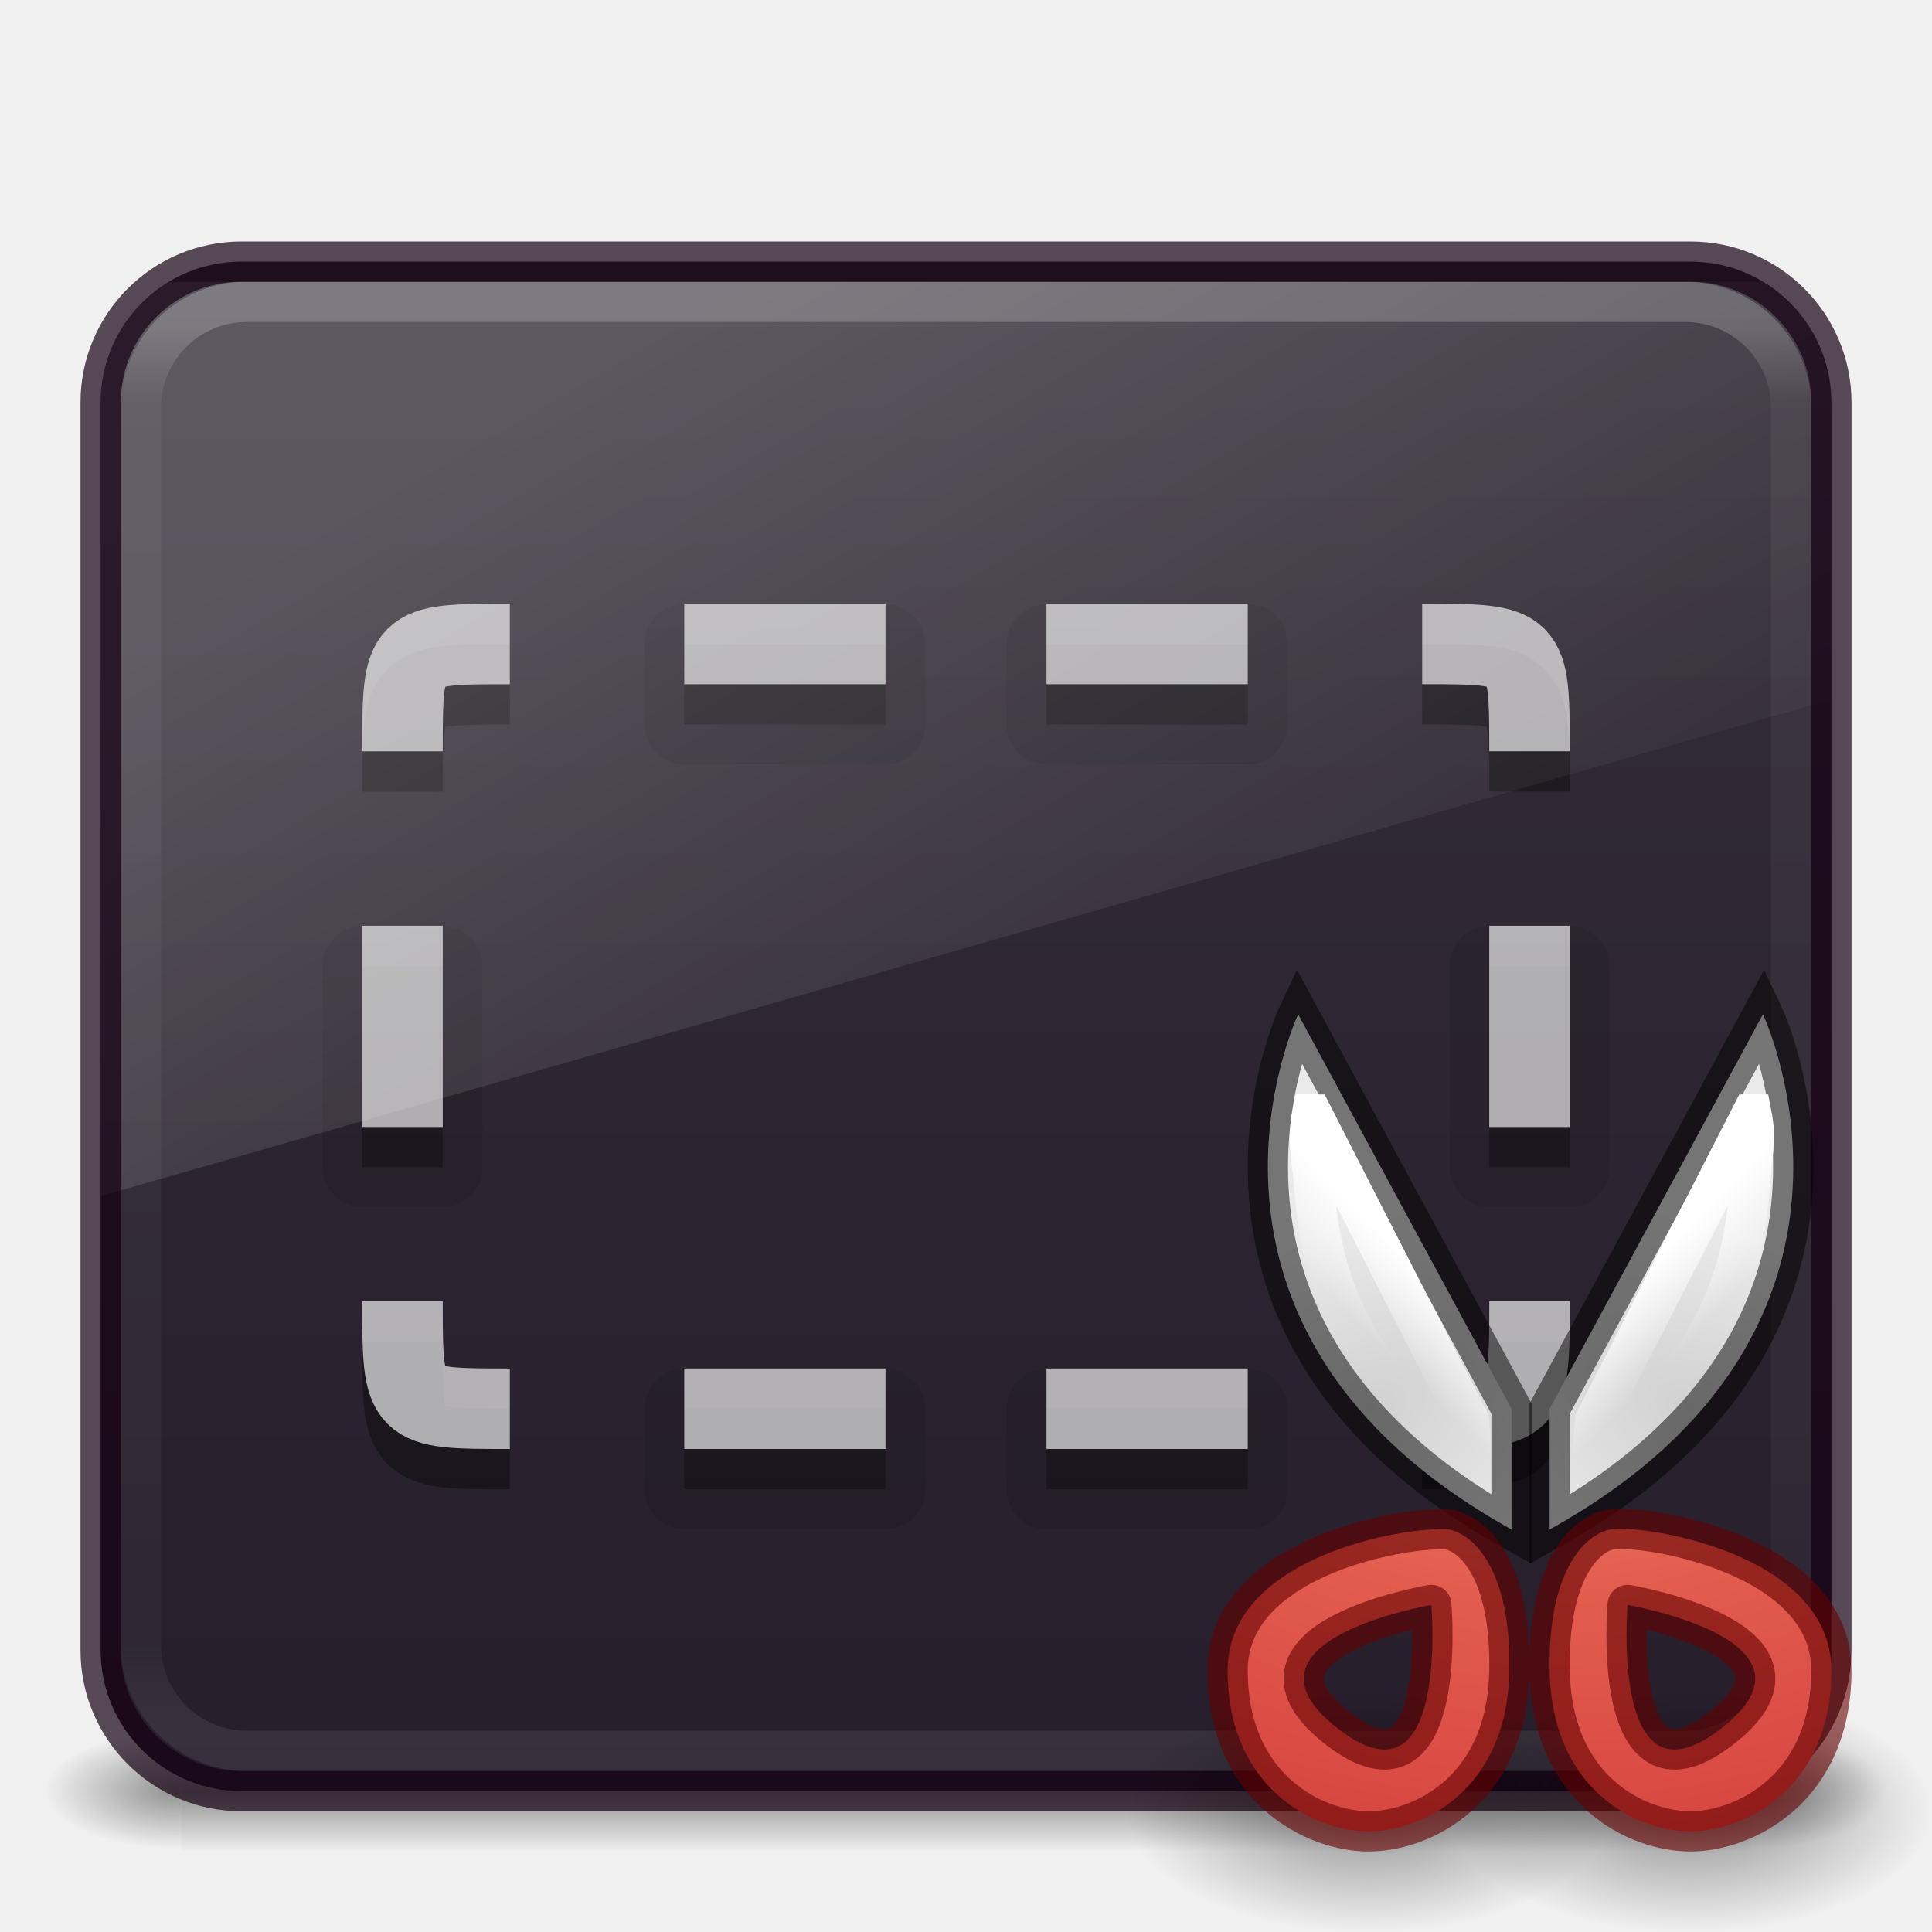
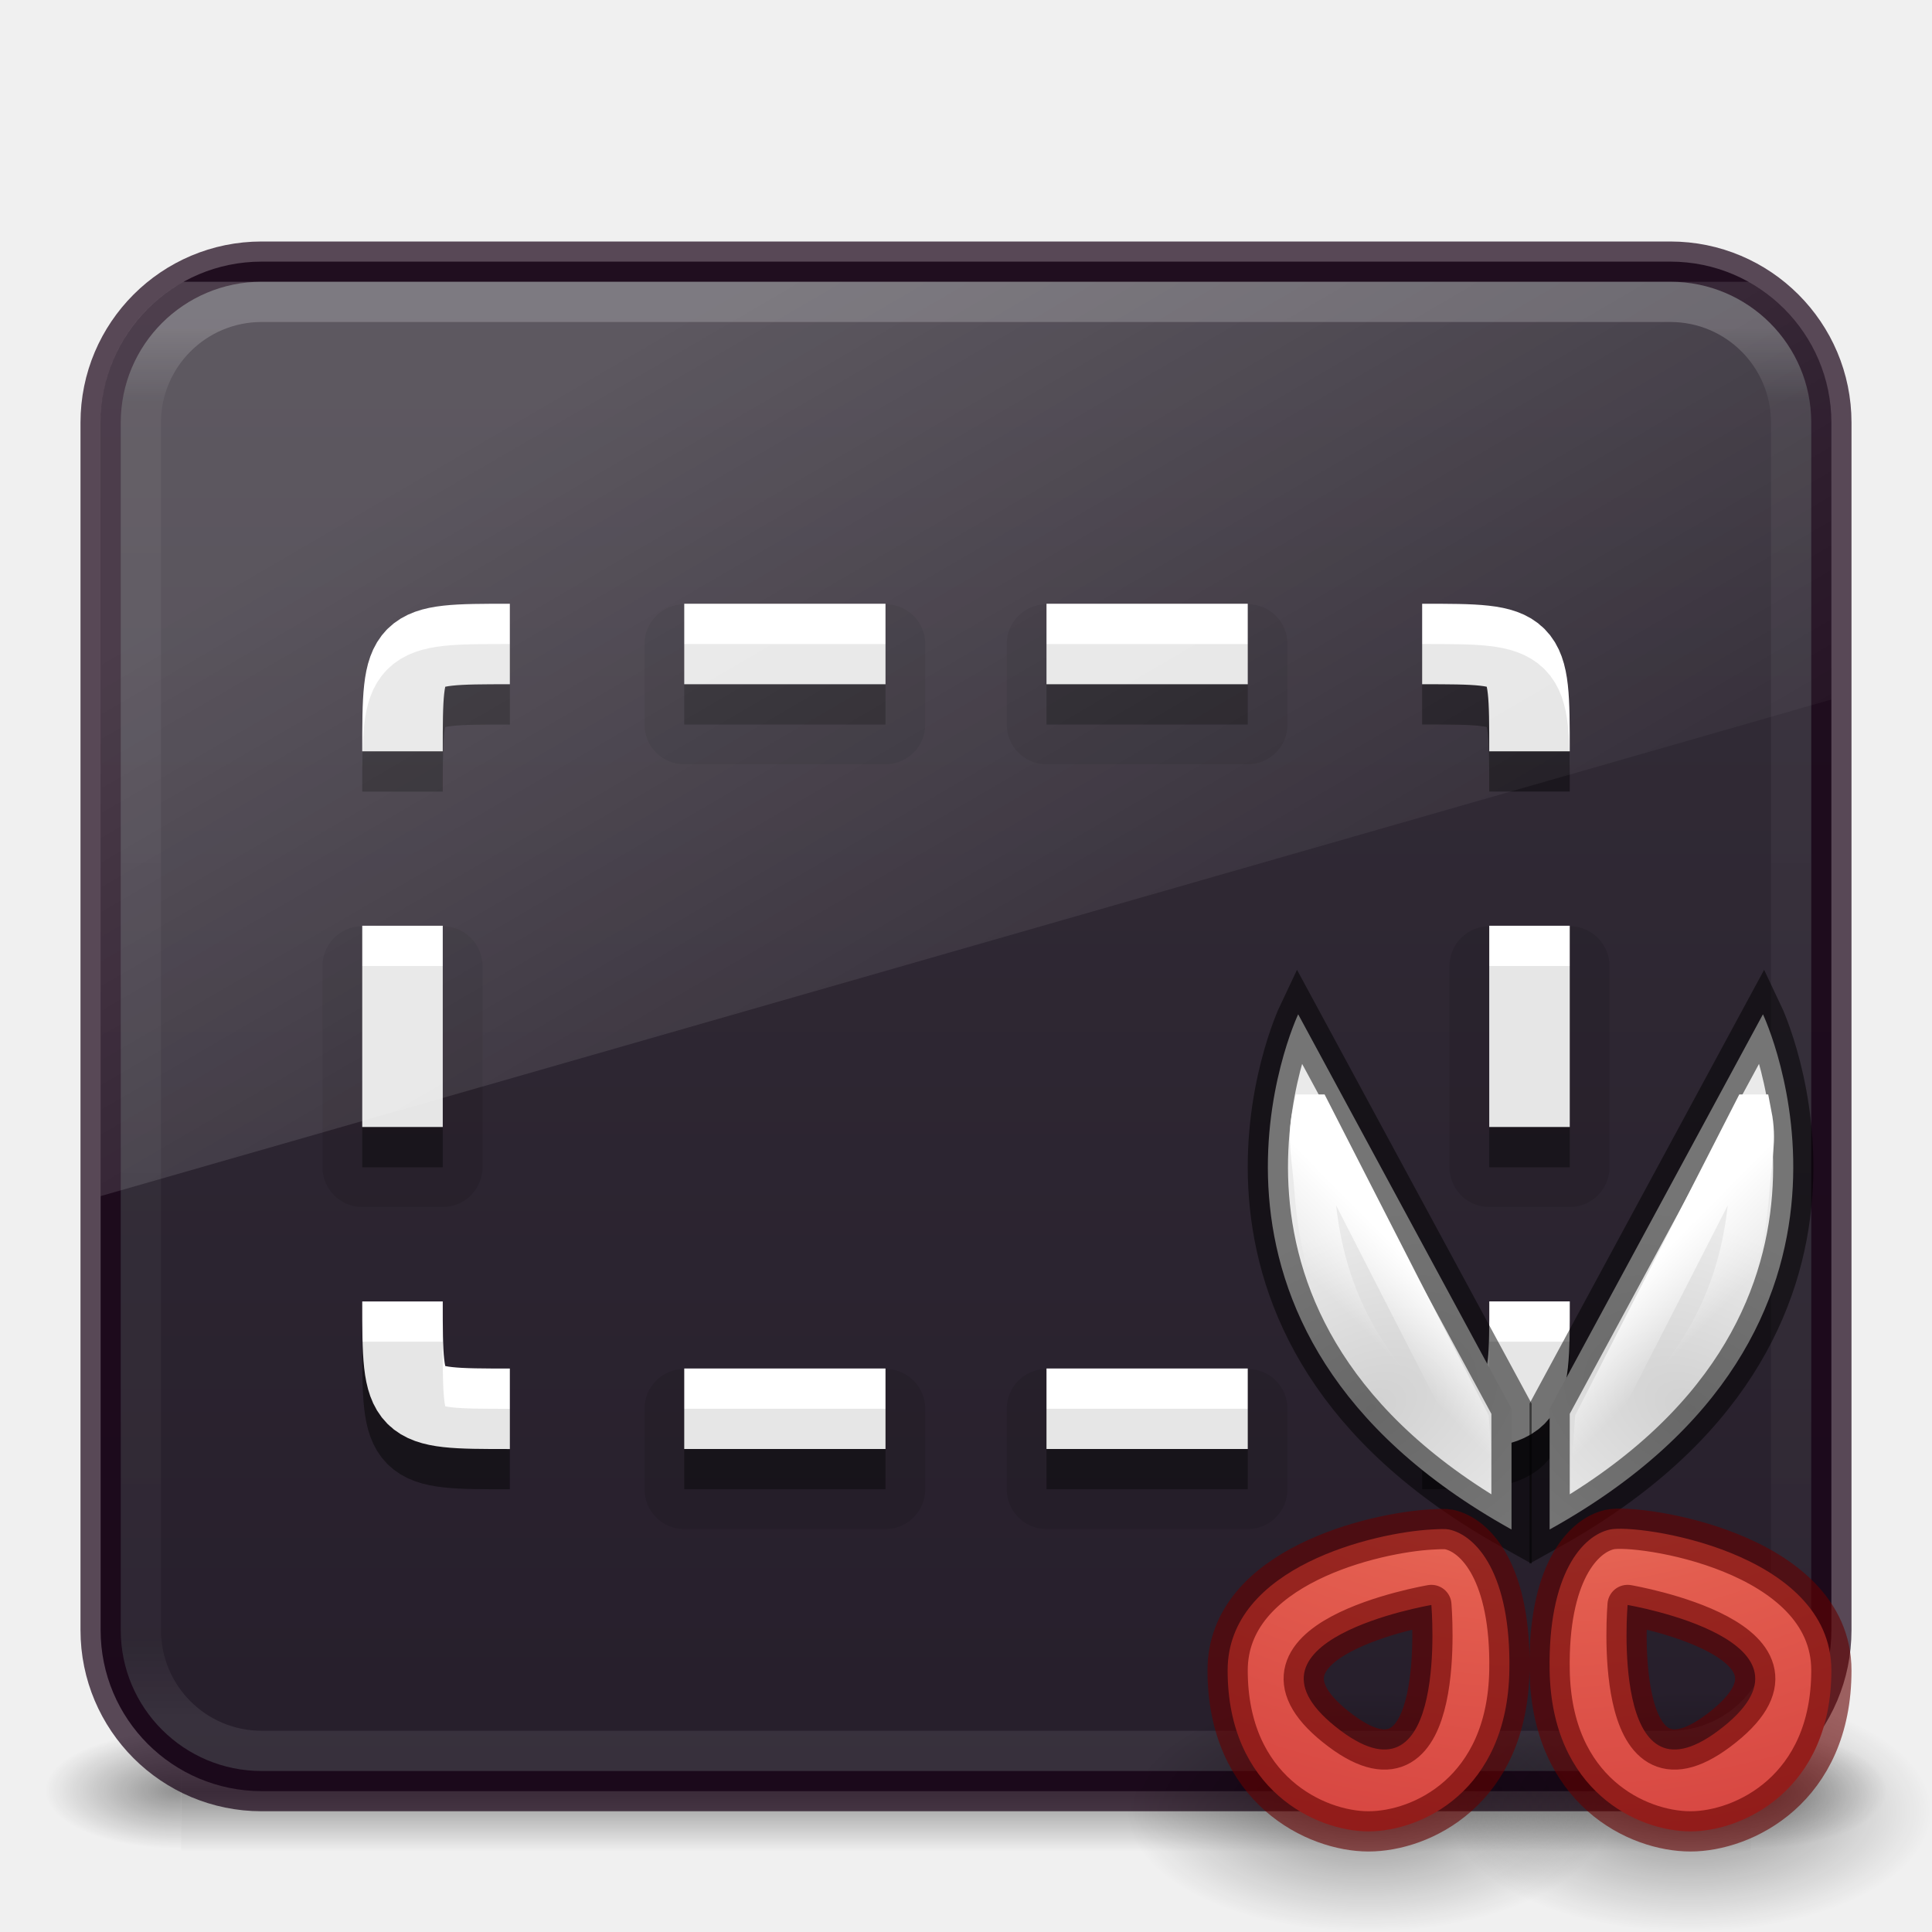
- <svg xmlns="http://www.w3.org/2000/svg" xmlns:ns2="http://www.openswatchbook.org/uri/2009/osb" xmlns:xlink="http://www.w3.org/1999/xlink" id="svg4296" height="48" width="48" version="1.1">
+ <svg xmlns="http://www.w3.org/2000/svg" xmlns:xlink="http://www.w3.org/1999/xlink" id="svg4296" height="48" width="48" version="1.1">
  <defs id="defs4298">
    <linearGradient id="linearGradient3462">
      <stop offset="0" style="stop-color:#ffffff;stop-opacity:1" id="stop3464" />
      <stop offset="0.053" style="stop-color:#ffffff;stop-opacity:0.235" id="stop3466" />
      <stop offset="0.942" style="stop-color:#ffffff;stop-opacity:0.157" id="stop3468" />
      <stop offset="1" style="stop-color:#ffffff;stop-opacity:0.392" id="stop3470" />
    </linearGradient>
    <linearGradient x1="302.857" y1="366.648" x2="302.857" y2="609.505" id="linearGradient19619" xlink:href="#linearGradient5048" gradientUnits="userSpaceOnUse" gradientTransform="matrix(0.08076924,0,0,0.01235294,-5.192308,38.47082)" />
    <linearGradient id="linearGradient5048">
      <stop id="stop5050" style="stop-color:#000000;stop-opacity:0" offset="0" />
      <stop id="stop5056" style="stop-color:#000000;stop-opacity:1" offset="0.5" />
      <stop id="stop5052" style="stop-color:#000000;stop-opacity:0" offset="1" />
    </linearGradient>
    <radialGradient cx="605.714" cy="486.648" r="117.143" fx="605.714" fy="486.648" id="radialGradient19616" xlink:href="#linearGradient5060" gradientUnits="userSpaceOnUse" gradientTransform="matrix(-0.02811336,0,0,0.01235294,21.44281,38.47085)" />
    <linearGradient id="linearGradient5060">
      <stop id="stop5062" style="stop-color:#000000;stop-opacity:1" offset="0" />
      <stop id="stop5064" style="stop-color:#000000;stop-opacity:0" offset="1" />
    </linearGradient>
    <radialGradient cx="605.714" cy="486.648" r="117.143" fx="605.714" fy="486.648" id="radialGradient19613" xlink:href="#linearGradient5060" gradientUnits="userSpaceOnUse" gradientTransform="matrix(0.02811337,0,0,0.01235294,26.55718,38.47085)" />
    <linearGradient y2="41.647" x2="40.29" y1="6.171" x1="40.29" gradientTransform="matrix(1.108108,0,0,0.9729729,-2.594597,2.148652)" gradientUnits="userSpaceOnUse" id="linearGradient4088" xlink:href="#linearGradient3462" />
    <radialGradient cx="15" cy="1039.7" r="3.527" fx="15" fy="1039.7" id="radialGradient3525" xlink:href="#linearGradient3764" gradientUnits="userSpaceOnUse" gradientTransform="matrix(-0.5671064,-1.134203,-1.701299,0.8506569,1811.401,-832.4149)" />
    <linearGradient id="linearGradient3764">
      <stop id="stop3766" style="stop-color:#d1d1d1;stop-opacity:1" offset="0" />
      <stop id="stop3768" style="stop-color:#eaeaea;stop-opacity:1" offset="1" />
    </linearGradient>
    <radialGradient cx="15" cy="1039.7" r="3.527" fx="15" fy="1039.7" id="radialGradient3520" xlink:href="#linearGradient3764" gradientUnits="userSpaceOnUse" gradientTransform="matrix(0.5671064,-1.134203,1.701299,0.8506569,-1735.347,-832.4149)" />
    <radialGradient cx="62.625" cy="4.625" r="10.625" fx="62.625" fy="4.625" id="radialGradient3517" xlink:href="#linearGradient5060" gradientUnits="userSpaceOnUse" gradientTransform="matrix(0.5647059,0,0,0.2823525,-1.364705,43.6941)" />
    <radialGradient cx="62.625" cy="4.625" r="10.625" fx="62.625" fy="4.625" id="radialGradient3514" xlink:href="#linearGradient5060" gradientUnits="userSpaceOnUse" gradientTransform="matrix(0.5647059,0,0,0.2823525,6.635295,43.6941)" />
    <radialGradient xlink:href="#linearGradient3242-7-6" id="radialGradient4230-4" gradientUnits="userSpaceOnUse" gradientTransform="matrix(0,2.964144,-3.653559,0,74.84552,3.509215)" cx="8.863" cy="9.994" fx="8.863" fy="9.994" r="12.672" />
    <linearGradient id="linearGradient3242-7-6">
      <stop id="stop3244-6-4" style="stop-color:#f89b7e;stop-opacity:1" offset="0" />
      <stop id="stop3246-7-5" style="stop-color:#e35d4f;stop-opacity:1" offset="0.262" />
      <stop id="stop3248-8-6" style="stop-color:#c6262e;stop-opacity:1" offset="0.661" />
      <stop id="stop3250-6-8" style="stop-color:#690b2c;stop-opacity:1" offset="1" />
    </linearGradient>
    <linearGradient xlink:href="#linearGradient4685" id="linearGradient3415" gradientUnits="userSpaceOnUse" x1="56" y1="40" x2="58.033" y2="42.054" gradientTransform="matrix(0.6954129,0,0,0.7112432,3.162217,1.841337)" />
    <linearGradient id="linearGradient4685">
      <stop offset="0" style="stop-color:#ffffff;stop-opacity:1" id="stop4687" />
      <stop offset="1" style="stop-color:#ffffff;stop-opacity:0" id="stop4689" />
    </linearGradient>
    <linearGradient y2="42.054" x2="58.033" y1="40" x1="56" gradientTransform="matrix(-0.6954129,0,0,0.7112432,72.95916,1.841337)" gradientUnits="userSpaceOnUse" id="linearGradient4203" xlink:href="#linearGradient4685" />
    <linearGradient id="outerBackgroundGradient-5-0">
      <stop id="stop3864-8-6-4" style="stop-color:#261e2b;stop-opacity:1" offset="0" />
      <stop id="stop3866-9-1-86" style="stop-color:#352f39;stop-opacity:1" offset="1" />
    </linearGradient>
    <linearGradient x1="10" y1="-3" x2="20" y2="12" id="linearGradient3887" xlink:href="#linearGradient4685" gradientUnits="userSpaceOnUse" gradientTransform="matrix(1.65191,0,0,1.444444,-10.59602,18.55555)" />
-     <linearGradient id="linearGradient4526" ns2:paint="solid">
-       <stop style="stop-color:#ffffff;stop-opacity:1;" offset="0" id="stop4528" />
-     </linearGradient>
    <linearGradient xlink:href="#outerBackgroundGradient-5-0" id="linearGradient1272" gradientUnits="userSpaceOnUse" gradientTransform="translate(0,-51)" x1="18.567" y1="95.481" x2="18.567" y2="57.831" />
  </defs>
  <rect width="39" height="3" x="4.5" y="43" id="rect2879" style="display:inline;overflow:visible;visibility:visible;fill:url(#linearGradient19619);fill-opacity:1;fill-rule:nonzero;stroke:none;stroke-width:1;marker:none;opacity:0.4" />
  <path d="m 4.5,43 c 0,0 0,3 0,3 C 3.052,46.006 1,45.328 1,44.5 1,43.672 2.616,43 4.5,43 Z" id="path2881" style="display:inline;overflow:visible;visibility:visible;fill:url(#radialGradient19616);fill-opacity:1;fill-rule:nonzero;stroke:none;stroke-width:1;marker:none;opacity:0.4" />
-   <path d="m 43.5,43 c 0,0 0,3 0,3 1.448,0.006 3.5,-0.672 3.5,-1.5 0,-0.828 -1.616,-1.5 -3.5,-1.5 z" id="path2883" style="display:inline;overflow:visible;visibility:visible;fill:url(#radialGradient19613);fill-opacity:1;fill-rule:nonzero;stroke:none;stroke-width:1;marker:none;opacity:0.4" />
-   <rect width="43" height="38" rx="3.5" ry="3.5" x="2.5" y="6.5" id="rect5505-9" style="color:#000000;font-variation-settings:normal;display:inline;overflow:visible;visibility:visible;opacity:1;vector-effect:none;fill:url(#linearGradient1272);fill-opacity:1;fill-rule:nonzero;stroke:none;stroke-width:1;stroke-linecap:butt;stroke-linejoin:miter;stroke-miterlimit:4;stroke-dasharray:none;stroke-dashoffset:0;stroke-opacity:1;marker:none;enable-background:accumulate;stop-color:#000000;stop-opacity:1" />
+   <rect width="43" height="38" rx="4" ry="4" x="2.5" y="6.5" id="rect5505-9" style="color:#000000;font-variation-settings:normal;display:inline;overflow:visible;visibility:visible;opacity:1;vector-effect:none;fill:url(#linearGradient1272);fill-opacity:1;fill-rule:nonzero;stroke:#170014;stroke-width:1;stroke-linecap:butt;stroke-linejoin:miter;stroke-miterlimit:4;stroke-dasharray:none;stroke-dashoffset:0;stroke-opacity:0.7;marker:none;enable-background:accumulate;stop-color:#000000;stop-opacity:1" />
  <g transform="translate(-3.4983966e-8,5.000293)" style="opacity:0.1" id="g4537-9">
    <path id="path4477-8" style="fill:#000000;fill-opacity:1;fill-rule:evenodd;stroke:none" d="M 17,10.012 A 0.988,0.988 0 0 0 16.012,11 v 2 A 0.988,0.988 0 0 0 17,13.988 h 5 A 0.988,0.988 0 0 0 22.988,13 V 11 A 0.988,0.988 0 0 0 22,10.012 Z m 9,0 A 0.988,0.988 0 0 0 25.012,11 v 2 A 0.988,0.988 0 0 0 26,13.988 h 5 A 0.988,0.988 0 0 0 31.988,13 V 11 A 0.988,0.988 0 0 0 31,10.012 Z m -17,8 A 0.988,0.988 0 0 0 8.012,19 v 5 A 0.988,0.988 0 0 0 9,24.988 h 2 A 0.988,0.988 0 0 0 11.988,24 V 19 A 0.988,0.988 0 0 0 11,18.012 Z m 28,0 A 0.988,0.988 0 0 0 36.012,19 v 5 A 0.988,0.988 0 0 0 37,24.988 h 2 A 0.988,0.988 0 0 0 39.988,24 V 19 A 0.988,0.988 0 0 0 39,18.012 Z m -20,11 A 0.988,0.988 0 0 0 16.012,30 v 2 A 0.988,0.988 0 0 0 17,32.988 h 5 A 0.988,0.988 0 0 0 22.988,32 V 30 A 0.988,0.988 0 0 0 22,29.012 Z m 9,0 A 0.988,0.988 0 0 0 25.012,30 v 2 A 0.988,0.988 0 0 0 26,32.988 h 5 A 0.988,0.988 0 0 0 31.988,32 V 30 A 0.988,0.988 0 0 0 31,29.012 Z" />
    <path style="fill:none;stroke:#000000;stroke-width:2;stroke-linecap:butt;stroke-linejoin:miter;stroke-miterlimit:4;stroke-dasharray:none;stroke-opacity:1" id="path4459-2" d="m 38,14.666 c 0,-2.667 0,-2.667 -2.667,-2.667" />
    <path style="fill:none;stroke:#000000;stroke-width:2;stroke-linecap:butt;stroke-linejoin:miter;stroke-miterlimit:4;stroke-dasharray:none;stroke-opacity:1" id="path2387-2" d="m 12.667,12 c -2.667,0 -2.667,0 -2.667,2.667" />
    <path style="fill:none;stroke:#000000;stroke-width:2;stroke-linecap:butt;stroke-linejoin:miter;stroke-miterlimit:4;stroke-dasharray:none;stroke-opacity:1" id="path4457-9" d="M 10,28.333 C 10,31 10,31 12.667,31" />
    <path style="fill:none;stroke:#000000;stroke-width:2;stroke-linecap:butt;stroke-linejoin:miter;stroke-miterlimit:4;stroke-dasharray:none;stroke-opacity:1" id="path4461-7" d="m 35.334,31 c 2.667,0 2.667,0 2.667,-2.667" />
  </g>
-   <rect style="opacity:0.2;fill:none;stroke:url(#linearGradient4088);stroke-width:1;stroke-linecap:round;stroke-linejoin:round;stroke-miterlimit:4;stroke-dasharray:none;stroke-dashoffset:0;stroke-opacity:1" id="rect6741-5-0-2-3" y="7.5" x="3.5" ry="2.63" rx="2.63" height="36" width="41" />
+   <rect style="opacity:0.2;fill:none;stroke:url(#linearGradient4088);stroke-width:1;stroke-linecap:round;stroke-linejoin:round;stroke-miterlimit:4;stroke-dasharray:none;stroke-dashoffset:0;stroke-opacity:1" id="rect6741-5-0-2-3" y="7.5" x="3.5" ry="3" rx="3" height="36" width="41" />
  <g id="g4537" style="opacity:0.3" transform="translate(0,5.000293)">
    <path d="m 38,14.666 c 0,-2.667 0,-2.667 -2.667,-2.667" id="path4459" style="fill:none;stroke:#000000;stroke-width:2;stroke-linecap:butt;stroke-linejoin:miter;stroke-miterlimit:4;stroke-dasharray:none;stroke-opacity:1" />
    <path d="m 12.667,12 c -2.667,0 -2.667,0 -2.667,2.667" id="path2387" style="fill:none;stroke:#000000;stroke-width:2;stroke-linecap:butt;stroke-linejoin:miter;stroke-miterlimit:4;stroke-dasharray:none;stroke-opacity:1" />
    <path d="m 17,11 v 2 h 5 v -2 z m 9,0 v 2 h 5 V 11 Z M 9,19 v 5 h 2 v -5 z m 28,0 v 5 h 2 V 19 Z M 17,30 v 2 h 5 v -2 z m 9,0 v 2 h 5 v -2 z" id="path4477" style="fill:#000000;fill-opacity:1;fill-rule:evenodd;stroke:none" />
    <path d="M 10,28.333 C 10,31 10,31 12.667,31" id="path4457" style="fill:none;stroke:#000000;stroke-width:2;stroke-linecap:butt;stroke-linejoin:miter;stroke-miterlimit:4;stroke-dasharray:none;stroke-opacity:1" />
    <path d="m 35.334,31 c 2.667,0 2.667,0 2.667,-2.667" id="path4461" style="fill:none;stroke:#000000;stroke-width:2;stroke-linecap:butt;stroke-linejoin:miter;stroke-miterlimit:4;stroke-dasharray:none;stroke-opacity:1" />
  </g>
-   <g id="g4544" style="opacity:0.65" transform="translate(0,5.000293)">
-     <path d="m 17,10 v 2 h 5 v -2 z" id="path4477-4" style="fill:#ffffff;fill-opacity:1;fill-rule:evenodd;stroke:none" />
-     <path d="m 26,10 v 2 h 5 v -2 z" id="path4475" style="fill:#ffffff;fill-opacity:1;fill-rule:evenodd;stroke:none" />
-     <path d="m 9,18 v 5 h 2 v -5 z" id="path4473" style="fill:#ffffff;fill-opacity:1;fill-rule:evenodd;stroke:none" />
-     <path d="m 37,18 v 5 h 2 v -5 z" id="path4471" style="fill:#ffffff;fill-opacity:1;fill-rule:evenodd;stroke:none" />
-     <path d="m 17,29 v 2 h 5 v -2 z" id="path4465" style="fill:#ffffff;fill-opacity:1;fill-rule:evenodd;stroke:none" />
-     <path d="m 26,29 v 2 h 5 v -2 z" id="path3318-9" style="fill:#ffffff;fill-opacity:1;fill-rule:evenodd;stroke:none" />
-     <path d="M 10,27.333 C 10,30 10,30 12.667,30" id="path4457-5" style="fill:none;stroke:#ffffff;stroke-width:2;stroke-linecap:butt;stroke-linejoin:miter;stroke-miterlimit:4;stroke-dasharray:none;stroke-opacity:1" />
-     <path d="m 38,13.666 c 0,-2.667 0,-2.667 -2.667,-2.667" id="path4459-3" style="fill:none;stroke:#ffffff;stroke-width:2;stroke-linecap:butt;stroke-linejoin:miter;stroke-miterlimit:4;stroke-dasharray:none;stroke-opacity:1" />
-     <path d="m 12.667,11 c -2.667,0 -2.667,0 -2.667,2.667" id="path2387-0" style="fill:none;stroke:#ffffff;stroke-width:2;stroke-linecap:butt;stroke-linejoin:miter;stroke-miterlimit:4;stroke-dasharray:none;stroke-opacity:1" />
-     <path d="m 35.334,30 c 2.667,0 2.667,0 2.667,-2.667" id="path4461-0" style="fill:none;stroke:#ffffff;stroke-width:2;stroke-linecap:butt;stroke-linejoin:miter;stroke-miterlimit:4;stroke-dasharray:none;stroke-opacity:1" />
+   <g id="g1739" transform="translate(0,-1.9948242e-4)">
+     <path id="path4477-4" style="opacity:1;fill:#ffffff;fill-opacity:1;fill-rule:evenodd;stroke:none" d="m 17,15 v 2 h 5 v -2 z m 9,0 v 2 h 5 V 15 Z M 9,23 v 5 h 2 v -5 z m 28,0 v 5 h 2 V 23 Z M 17,34 v 2 h 5 v -2 z m 9,0 v 2 h 5 v -2 z" />
+     <path id="path4461-0" style="opacity:1;fill:none;stroke:#ffffff;stroke-width:2;stroke-linecap:butt;stroke-linejoin:miter;stroke-miterlimit:4;stroke-dasharray:none;stroke-opacity:1" d="m 35.334,35 c 2.667,0 2.667,0 2.667,-2.667 M 12.667,16 c -2.667,0 -2.667,0 -2.667,2.667 m 28,0 c 0,-2.667 0,-2.667 -2.667,-2.667 M 10,32.334 c 0,2.667 0,2.667 2.667,2.667" />
  </g>
-   <path id="rect3872" style="display:inline;opacity:0.2;fill:url(#linearGradient3887);fill-opacity:1;stroke:none;stroke-width:1.334" d="M 4.217 7 C 3.192 7.609 2.5 8.716 2.5 10 L 2.5 29.717 L 45.5 17.379 L 45.5 10 C 45.5 8.716 44.808 7.609 43.783 7 L 4.217 7 z " />
-   <rect style="color:#000000;clip-rule:nonzero;display:inline;overflow:visible;visibility:visible;opacity:0.7;isolation:auto;mix-blend-mode:normal;color-interpolation:sRGB;color-interpolation-filters:linearRGB;solid-color:#000000;solid-opacity:1;fill:none;fill-opacity:1;fill-rule:nonzero;stroke:#170014;stroke-width:1;stroke-linecap:round;stroke-linejoin:round;stroke-miterlimit:4;stroke-dasharray:none;stroke-dashoffset:0;stroke-opacity:0.995;marker:none;color-rendering:auto;image-rendering:auto;shape-rendering:auto;text-rendering:auto;enable-background:accumulate" id="rect5505-21-3-8-9-1-1" y="6.5" x="2.5" ry="3.5" rx="3.5" height="38" width="43" />
+   <g id="g2269" transform="translate(10.47992,38.27035)">
+     <path id="path4477-4-3" style="font-variation-settings:normal;opacity:0.1;vector-effect:none;fill:#000000;fill-opacity:1;fill-rule:evenodd;stroke:none;stroke-width:2;stroke-linecap:butt;stroke-linejoin:miter;stroke-miterlimit:4;stroke-dasharray:none;stroke-dashoffset:0;stroke-opacity:1;-inkscape-stroke:none;stop-color:#000000" d="m 6.52,-22.27 v 2 h 5 v -2 z m 9,0 v 2 h 5 v -2 z m -17,8 v 5 h 2 v -5 z m 28,0 v 5 h 2 v -5 z m -20,11 v 2 h 5 v -2 z m 9,0 v 2 h 5 v -2 z" />
+     <path id="path4461-0-5" style="font-variation-settings:normal;opacity:0.1;vector-effect:none;fill:none;fill-opacity:1;stroke:#000000;stroke-width:2;stroke-linecap:butt;stroke-linejoin:miter;stroke-miterlimit:4;stroke-dasharray:none;stroke-dashoffset:0;stroke-opacity:1;-inkscape-stroke:none;stop-color:#000000" d="m 24.854,-2.27 c 2.667,0 2.667,0 2.667,-2.667 M 2.187,-21.27 c -2.667,0 -2.667,0 -2.667,2.667 m 28,0 c 0,-2.667 0,-2.667 -2.667,-2.667 M -0.48,-4.936 c 0,2.667 0,2.667 2.667,2.667" />
+   </g>
+   <path d="m 43.5,43 c 0,0 0,3 0,3 1.448,0.006 3.5,-0.672 3.5,-1.5 0,-0.828 -1.616,-1.5 -3.5,-1.5 z" id="path2883" style="display:inline;overflow:visible;visibility:visible;fill:url(#radialGradient19613);fill-opacity:1;fill-rule:nonzero;stroke:none;stroke-width:1;marker:none;opacity:0.4" />
  <g id="g108">
    <path style="fill:url(#radialGradient3525);fill-opacity:1;stroke:none" id="path3782" d="m 37.553,35 -5.3,-9.8 c 0,0 -3.7,7.8 5.3,12.8 z" />
    <path style="fill:url(#radialGradient3520);fill-opacity:1;stroke:none" id="path2990" d="m 38.5,35 5.3,-9.8 c 0,0 3.7,7.8 -5.3,12.8 z" />
    <path style="display:inline;overflow:visible;visibility:visible;opacity:0.4;fill:url(#radialGradient3517);fill-opacity:1;fill-rule:evenodd;stroke:none;stroke-width:1;marker:none" id="path8836" d="m 40,45 c 0,1.657 -2.686,3 -6,3 -3.314,0 -6,-1.343 -6,-3 0,-1.657 2.686,-3 6,-3 3.314,0 6,1.343 6,3 z" />
    <path style="display:inline;overflow:visible;visibility:visible;opacity:0.4;fill:url(#radialGradient3514);fill-opacity:1;fill-rule:evenodd;stroke:none;stroke-width:1;marker:none" id="path4007" d="m 48,45 c 0,1.657 -2.686,3 -6,3 -3.314,0 -6,-1.343 -6,-3 0,-1.657 2.686,-3 6,-3 3.314,0 6,1.343 6,3 z" />
    <path id="path3788" d="M 35.562,38 C 34.182,38.074 30.5,38.911 30.5,41.5 c 0,2.958 2.187,4 3.5,4 1.313,0 3.449,-1 3.5,-4 C 37.541,39.109 36.685,38.147 36,38 35.914,37.982 35.76,37.989 35.562,38 Z M 40,38 c -0.685,0.147 -1.541,1.109 -1.5,3.5 0.051,3 2.187,4 3.5,4 1.313,0 3.5,-1.042 3.5,-4 0,-2.959 -4.815,-3.647 -5.5,-3.5 z m -4.438,1.875 c 0,0 0.438,5.134 -2.25,3.125 -2.989,-2.234 2.25,-3.125 2.25,-3.125 z m 4.875,0 c 0,0 5.239,0.891 2.25,3.125 -2.688,2.009 -2.25,-3.125 -2.25,-3.125 z" style="color:#000000;display:inline;overflow:visible;visibility:visible;fill:url(#radialGradient4230-4);fill-opacity:1;fill-rule:nonzero;stroke:none;stroke-width:1;stroke-linecap:butt;stroke-linejoin:miter;stroke-opacity:1;marker:none;enable-background:accumulate" />
    <path style="opacity:0.5;fill:none;stroke:#000000;stroke-width:1px;stroke-linecap:butt;stroke-linejoin:miter;stroke-opacity:1" id="path3782-0" d="m 37.553,35 -5.3,-9.8 c 0,0 -3.7,7.8 5.3,12.8 z" />
    <path style="opacity:0.5;fill:none;stroke:#000000;stroke-width:1px;stroke-linecap:butt;stroke-linejoin:miter;stroke-opacity:1" id="path2990-3" d="m 38.5,35 5.3,-9.8 c 0,0 3.7,7.8 -5.3,12.8 z" />
    <path style="fill:none;stroke:url(#linearGradient3415);stroke-width:1px;stroke-linecap:butt;stroke-linejoin:miter;stroke-opacity:1" id="path4683" d="m 43.518,27.691 -3.891,7.609 -0.064,0.924 c 3.033,-2.114 3.746,-4.609 3.895,-6.608 0.067,-0.897 0.187,-1.279 0.061,-1.925 z" />
    <path style="fill:none;stroke:url(#linearGradient4203);stroke-width:1px;stroke-linecap:butt;stroke-linejoin:miter;stroke-opacity:1" id="path4683-1" d="m 32.603,27.691 3.891,7.609 0.064,0.924 c -3.033,-2.114 -3.746,-4.609 -3.895,-6.608 -0.067,-0.897 -0.187,-1.279 -0.061,-1.925 z" />
    <path id="path3788-5" d="M 35.562,38 C 34.182,38.074 30.5,38.911 30.5,41.5 c 0,2.958 2.187,4 3.5,4 1.313,0 3.449,-1 3.5,-4 C 37.541,39.109 36.685,38.147 36,38 35.914,37.982 35.76,37.989 35.562,38 Z M 40,38 c -0.685,0.147 -1.541,1.109 -1.5,3.5 0.051,3 2.187,4 3.5,4 1.313,0 3.5,-1.042 3.5,-4 0,-2.959 -4.815,-3.647 -5.5,-3.5 z m -4.438,1.875 c 0,0 0.438,5.134 -2.25,3.125 -2.989,-2.234 2.25,-3.125 2.25,-3.125 z m 4.875,0 c 0,0 5.239,0.891 2.25,3.125 -2.688,2.009 -2.25,-3.125 -2.25,-3.125 z" style="color:#000000;display:inline;overflow:visible;visibility:visible;opacity:0.6;fill:none;fill-opacity:1;stroke:#640000;stroke-width:1;stroke-linecap:round;stroke-linejoin:round;stroke-miterlimit:4;stroke-dasharray:none;stroke-dashoffset:0;stroke-opacity:1;marker:none;enable-background:accumulate" />
  </g>
+   <path id="rect3872" style="display:inline;opacity:0.2;fill:url(#linearGradient3887);fill-opacity:1;stroke:none;stroke-width:1.334" d="M 4.559 7 C 3.329 7.681 2.5 8.99 2.5 10.5 L 2.5 29.717 L 45.5 17.379 L 45.5 10.5 C 45.5 8.99 44.671 7.681 43.441 7 L 4.559 7 z " />
</svg>
